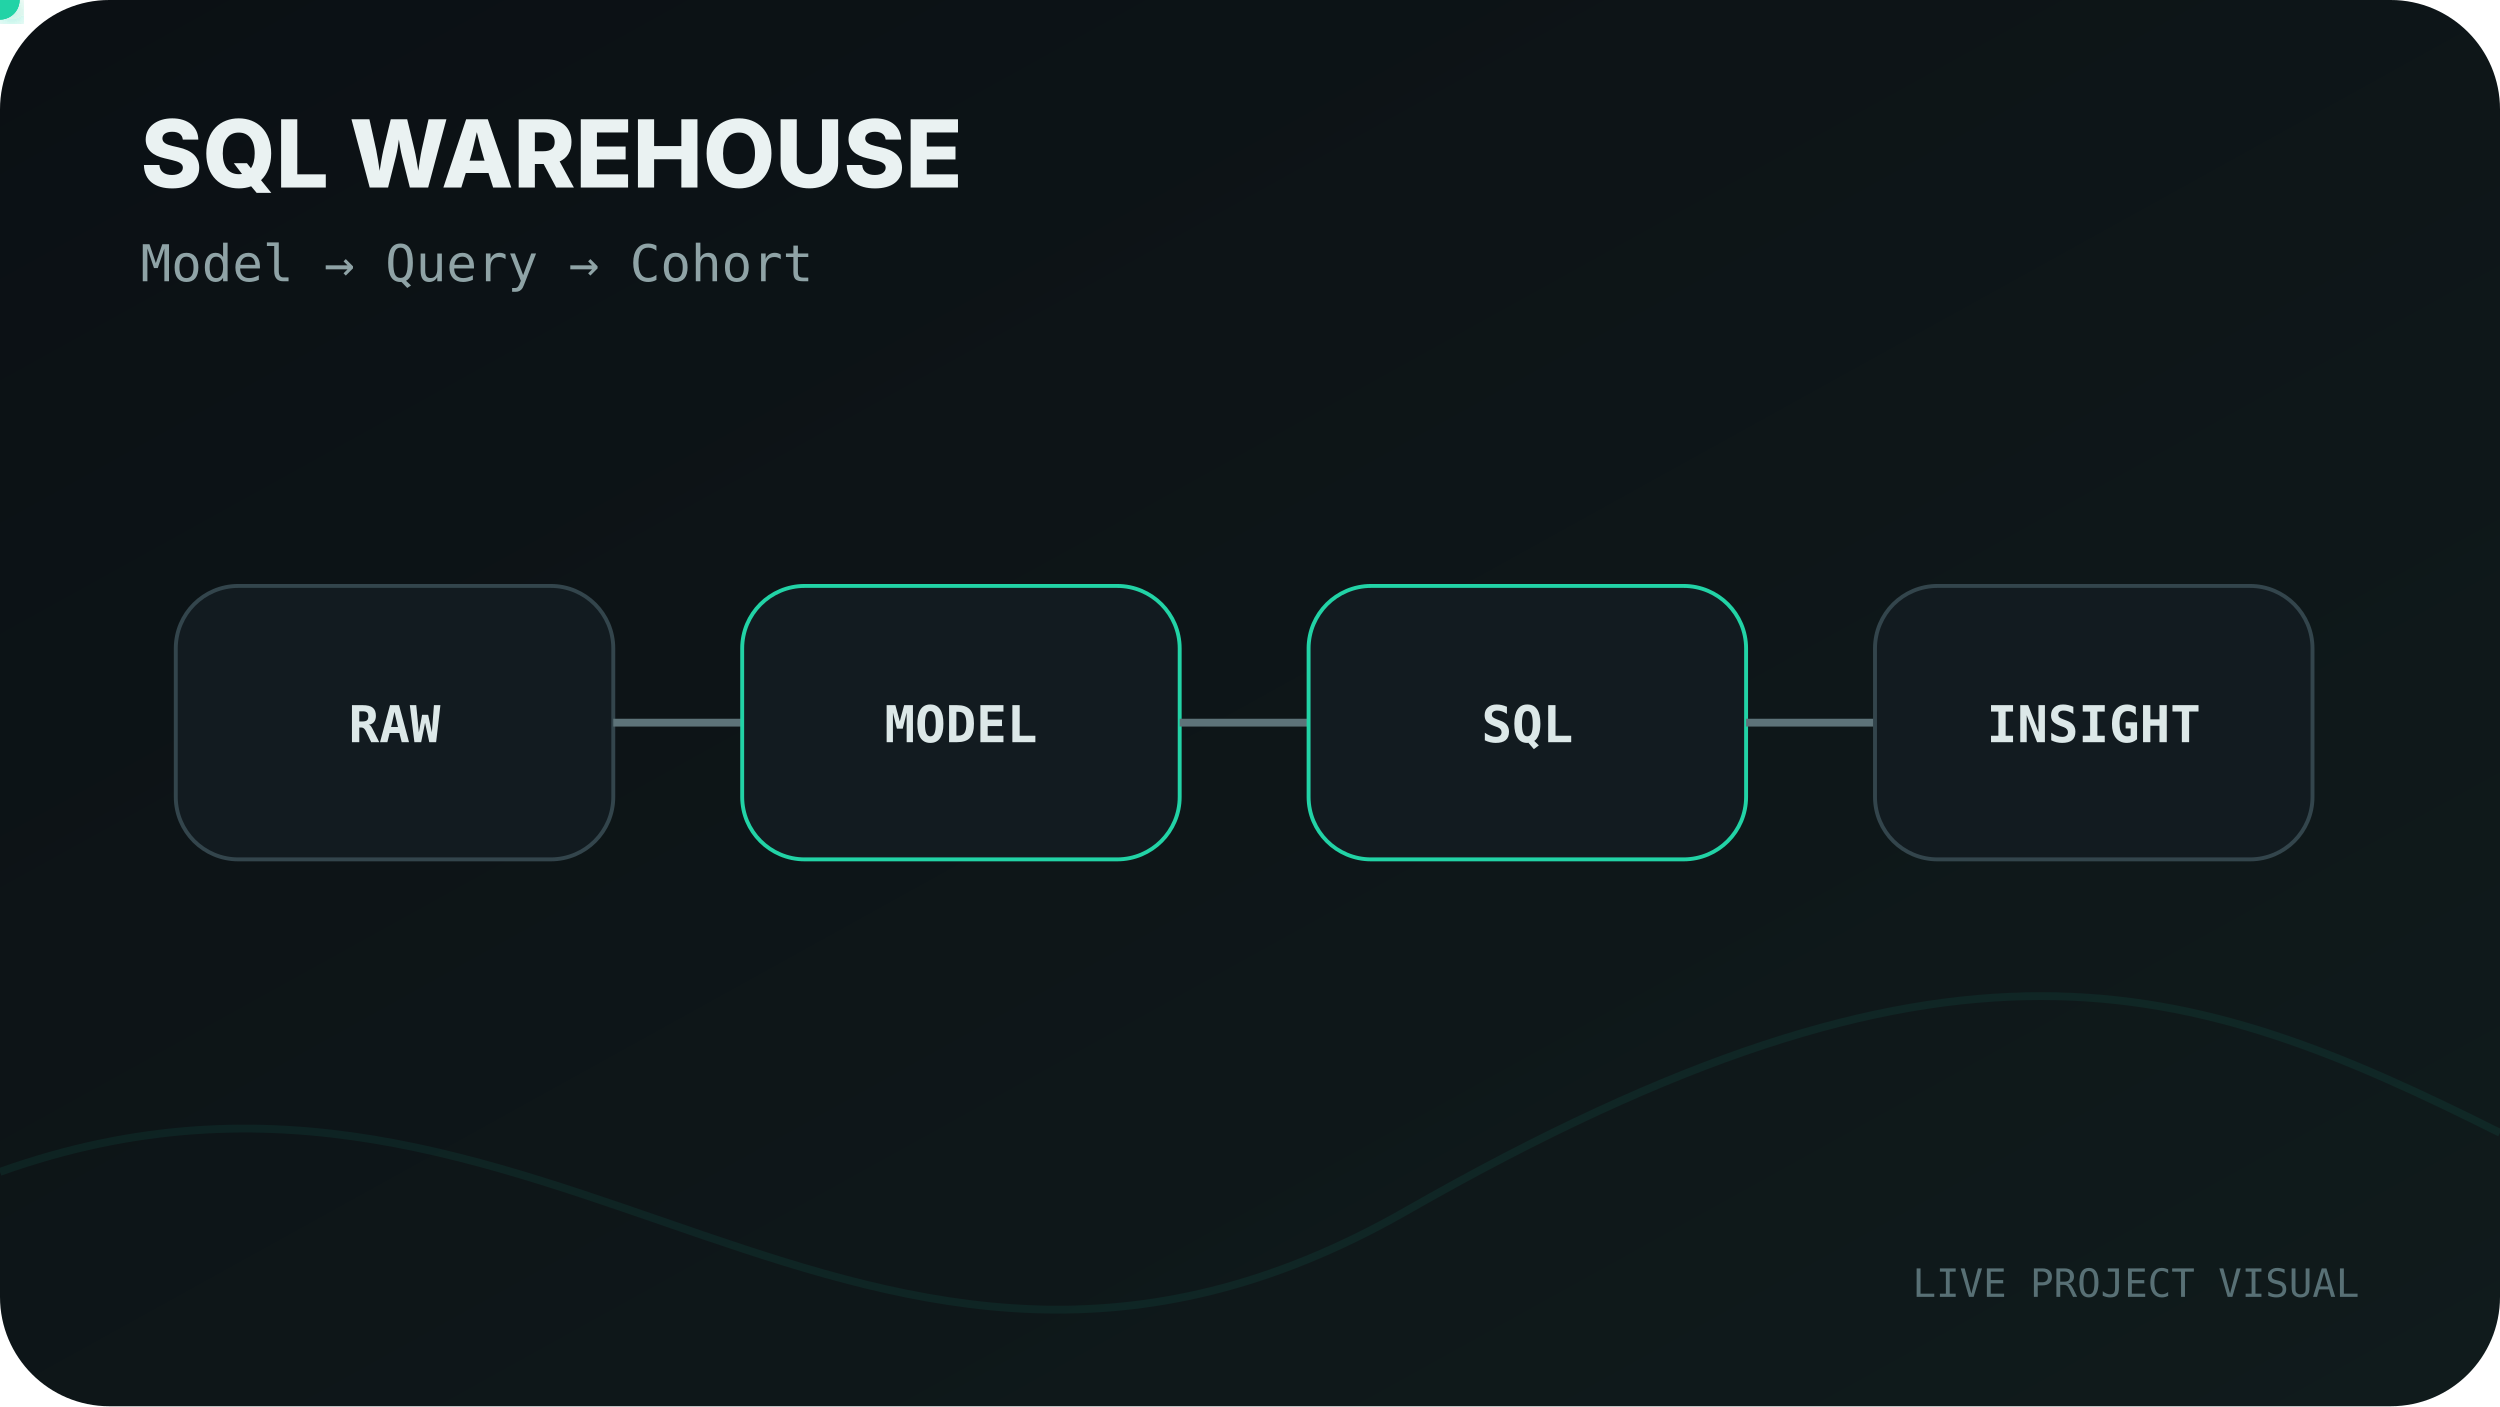
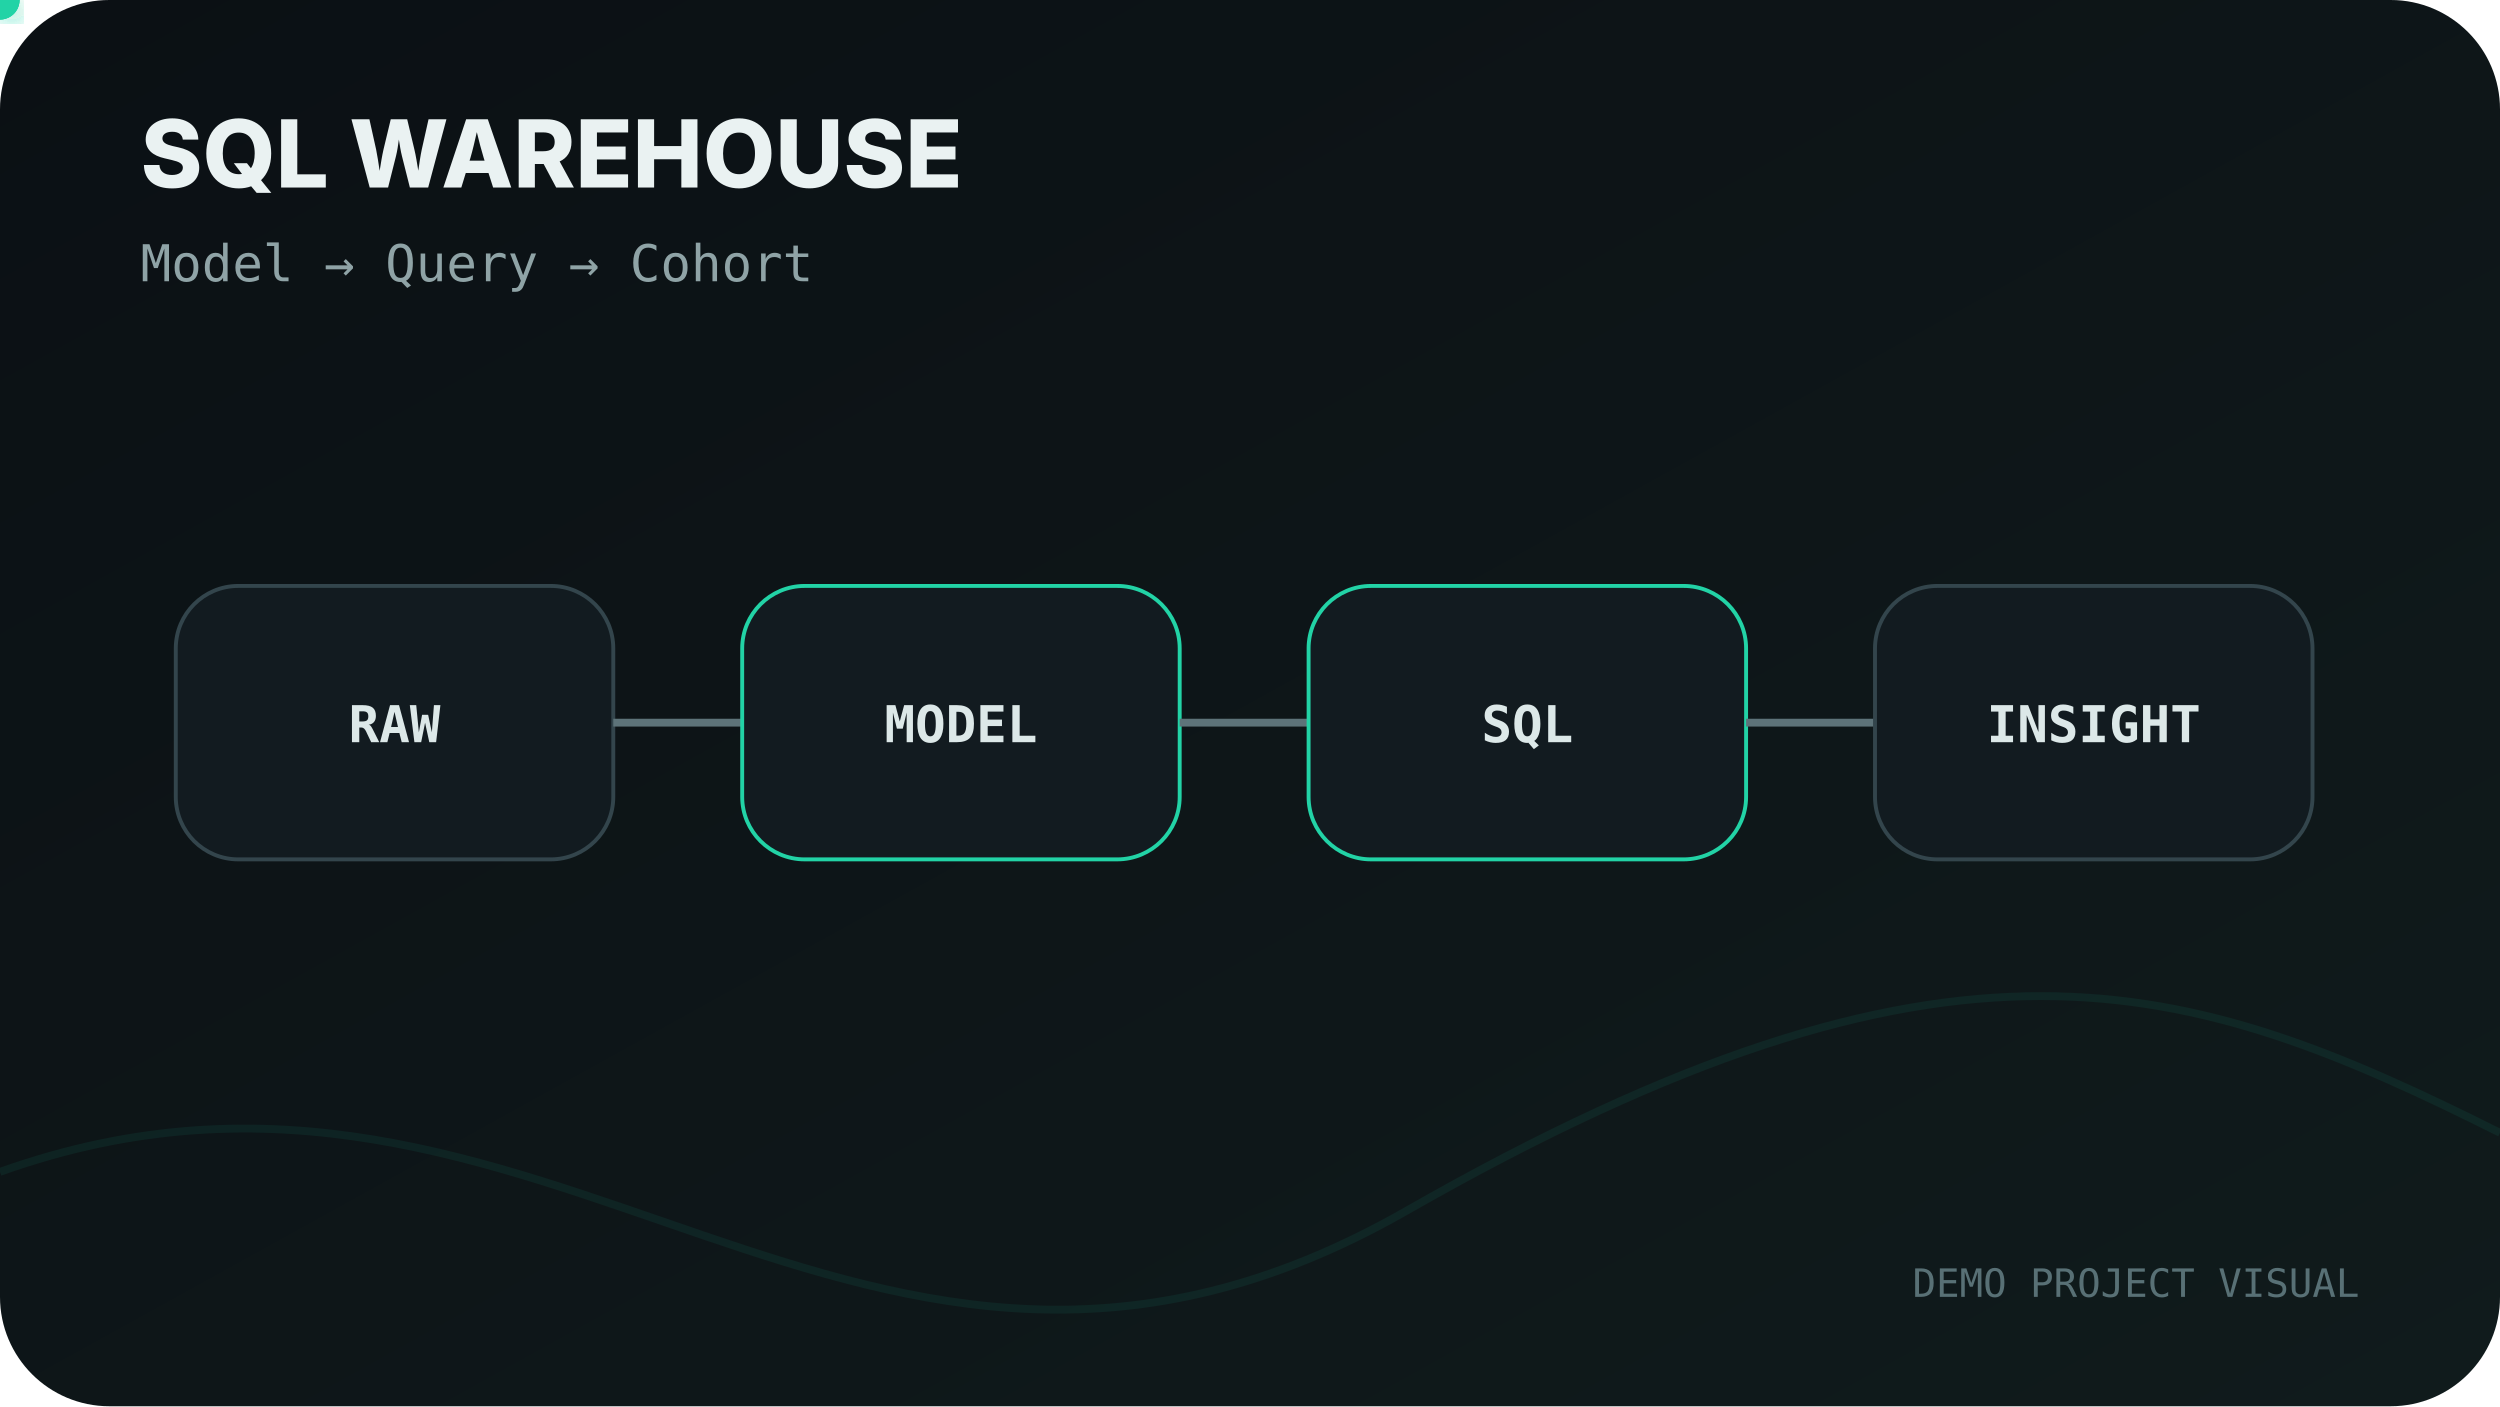
<svg xmlns="http://www.w3.org/2000/svg" viewBox="0 0 640 360">
  <style>@media(prefers-reduced-motion:reduce){*{animation:none!important}}.pulse{animation:pulse 1.8s ease-in-out infinite}.dash{stroke-dasharray:8 8;animation:dash 1.2s linear infinite}.float{animation:float 2.8s ease-in-out infinite}@keyframes pulse{50%{opacity:.35}}@keyframes dash{to{stroke-dashoffset:-32}}@keyframes float{50%{transform:translateY(-7px)}}</style>
  <defs>
    <linearGradient id="g" x1="0" y1="0" x2="1" y2="1">
      <stop stop-color="#0b1014" />
      <stop offset="1" stop-color="#101b1c" />
    </linearGradient>
    <filter id="glow">
      <feGaussianBlur stdDeviation="4" result="b" />
      <feMerge>
        <feMergeNode in="b" />
        <feMergeNode in="SourceGraphic" />
      </feMerge>
    </filter>
  </defs>
  <rect width="640" height="360" rx="28" fill="url(#g)" />
  <path d="M0 300 C140 250 220 390 360 310 S560 250 640 290" fill="none" stroke="#22d3a6" stroke-opacity=".08" stroke-width="2" />
  <text x="36" y="48" fill="#eaf2f2" font-family="Inter,Arial" font-size="24" font-weight="800">SQL WAREHOUSE</text>
  <text x="36" y="72" fill="#8fa3a6" font-family="monospace" font-size="13">Model → Query → Cohort</text>
  <rect x="45" y="150" width="112" height="70" rx="16" fill="#121b20" stroke="#33454c" />
  <text x="101" y="190" text-anchor="middle" fill="#dce8e8" font-family="monospace" font-size="13" font-weight="700">RAW</text>
  <path id="p0" d="M157 185 H190" stroke="#5d7379" stroke-width="2" />
  <circle r="5" fill="#22d3a6" filter="url(#glow)">
    <animateMotion dur="1.7s" begin="0.0s" repeatCount="indefinite">
      <mpath href="#p0" />
    </animateMotion>
  </circle>
  <rect x="190" y="150" width="112" height="70" rx="16" fill="#121b20" stroke="#22d3a6" />
  <text x="246" y="190" text-anchor="middle" fill="#dce8e8" font-family="monospace" font-size="13" font-weight="700">MODEL</text>
  <path id="p1" d="M302 185 H335" stroke="#5d7379" stroke-width="2" />
  <circle r="5" fill="#22d3a6" filter="url(#glow)">
    <animateMotion dur="1.7s" begin="0.25s" repeatCount="indefinite">
      <mpath href="#p1" />
    </animateMotion>
  </circle>
  <rect x="335" y="150" width="112" height="70" rx="16" fill="#121b20" stroke="#22d3a6" />
  <text x="391" y="190" text-anchor="middle" fill="#dce8e8" font-family="monospace" font-size="13" font-weight="700">SQL</text>
  <path id="p2" d="M447 185 H480" stroke="#5d7379" stroke-width="2" />
  <circle r="5" fill="#22d3a6" filter="url(#glow)">
    <animateMotion dur="1.7s" begin="0.5s" repeatCount="indefinite">
      <mpath href="#p2" />
    </animateMotion>
  </circle>
  <rect x="480" y="150" width="112" height="70" rx="16" fill="#121b20" stroke="#33454c" />
  <text x="536" y="190" text-anchor="middle" fill="#dce8e8" font-family="monospace" font-size="13" font-weight="700">INSIGHT</text>
-   <text x="604" y="332" text-anchor="end" fill="#587075" font-family="monospace" font-size="10">LIVE PROJECT VISUAL</text>
+   <text x="604" y="332" text-anchor="end" fill="#587075" font-family="monospace" font-size="10">DEMO PROJECT VISUAL</text>
</svg>
